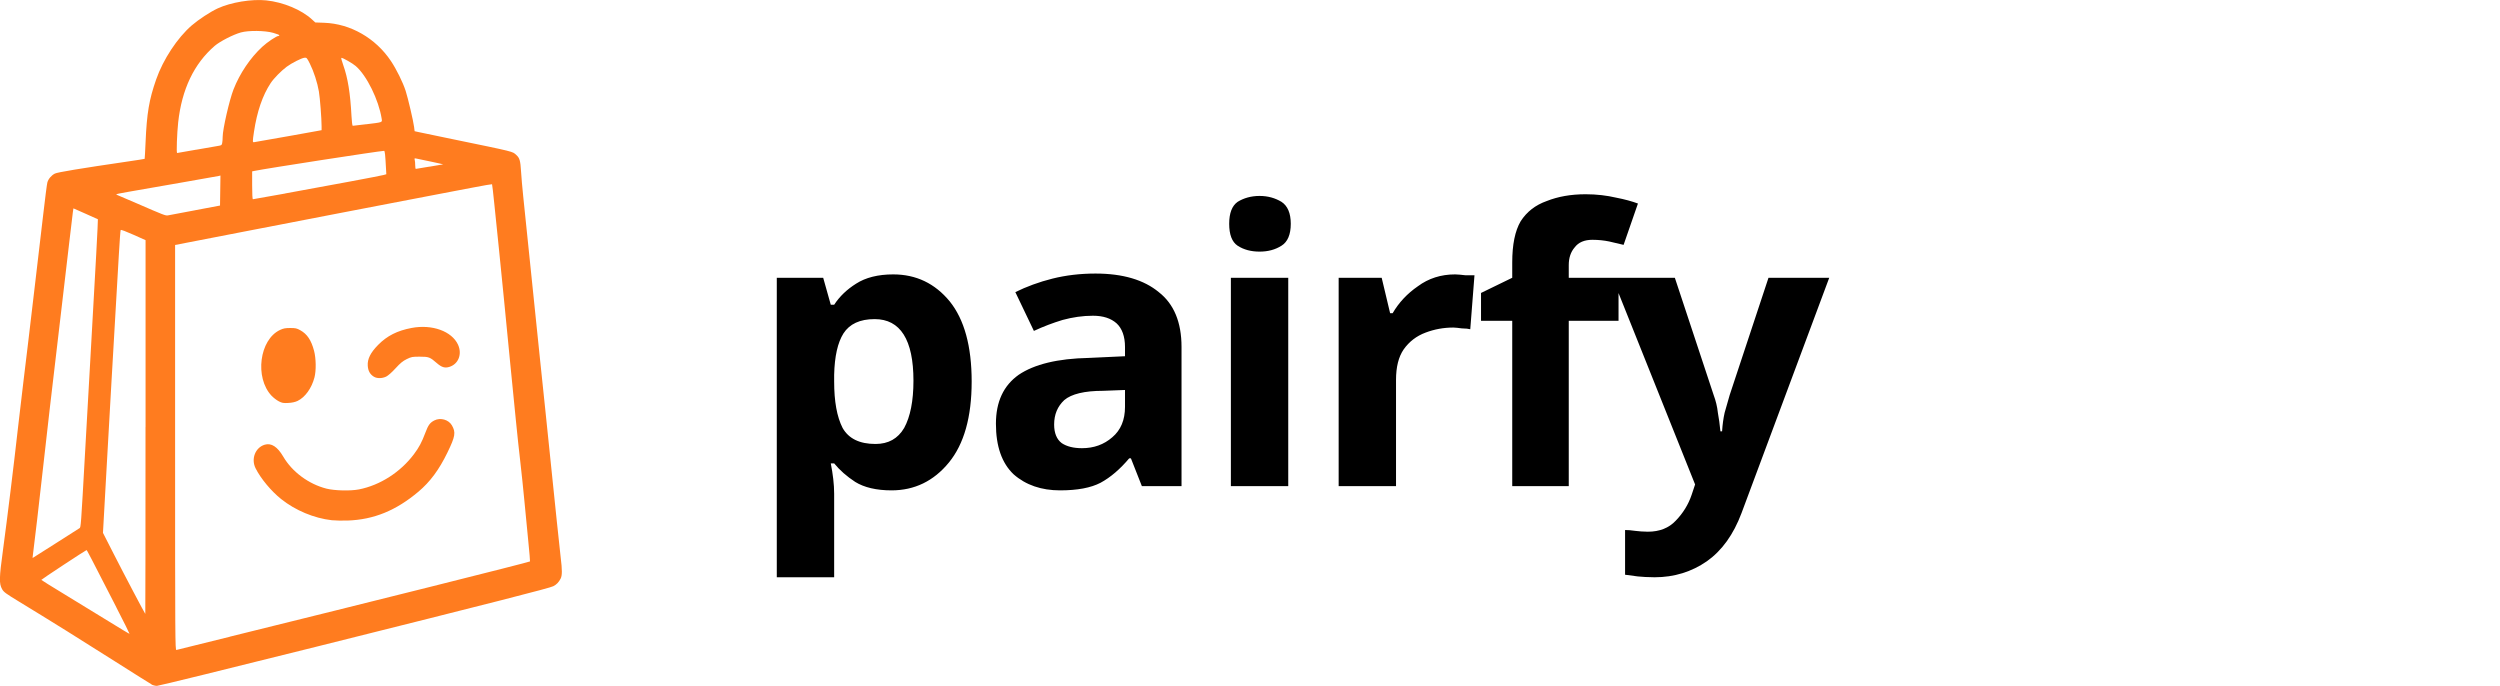
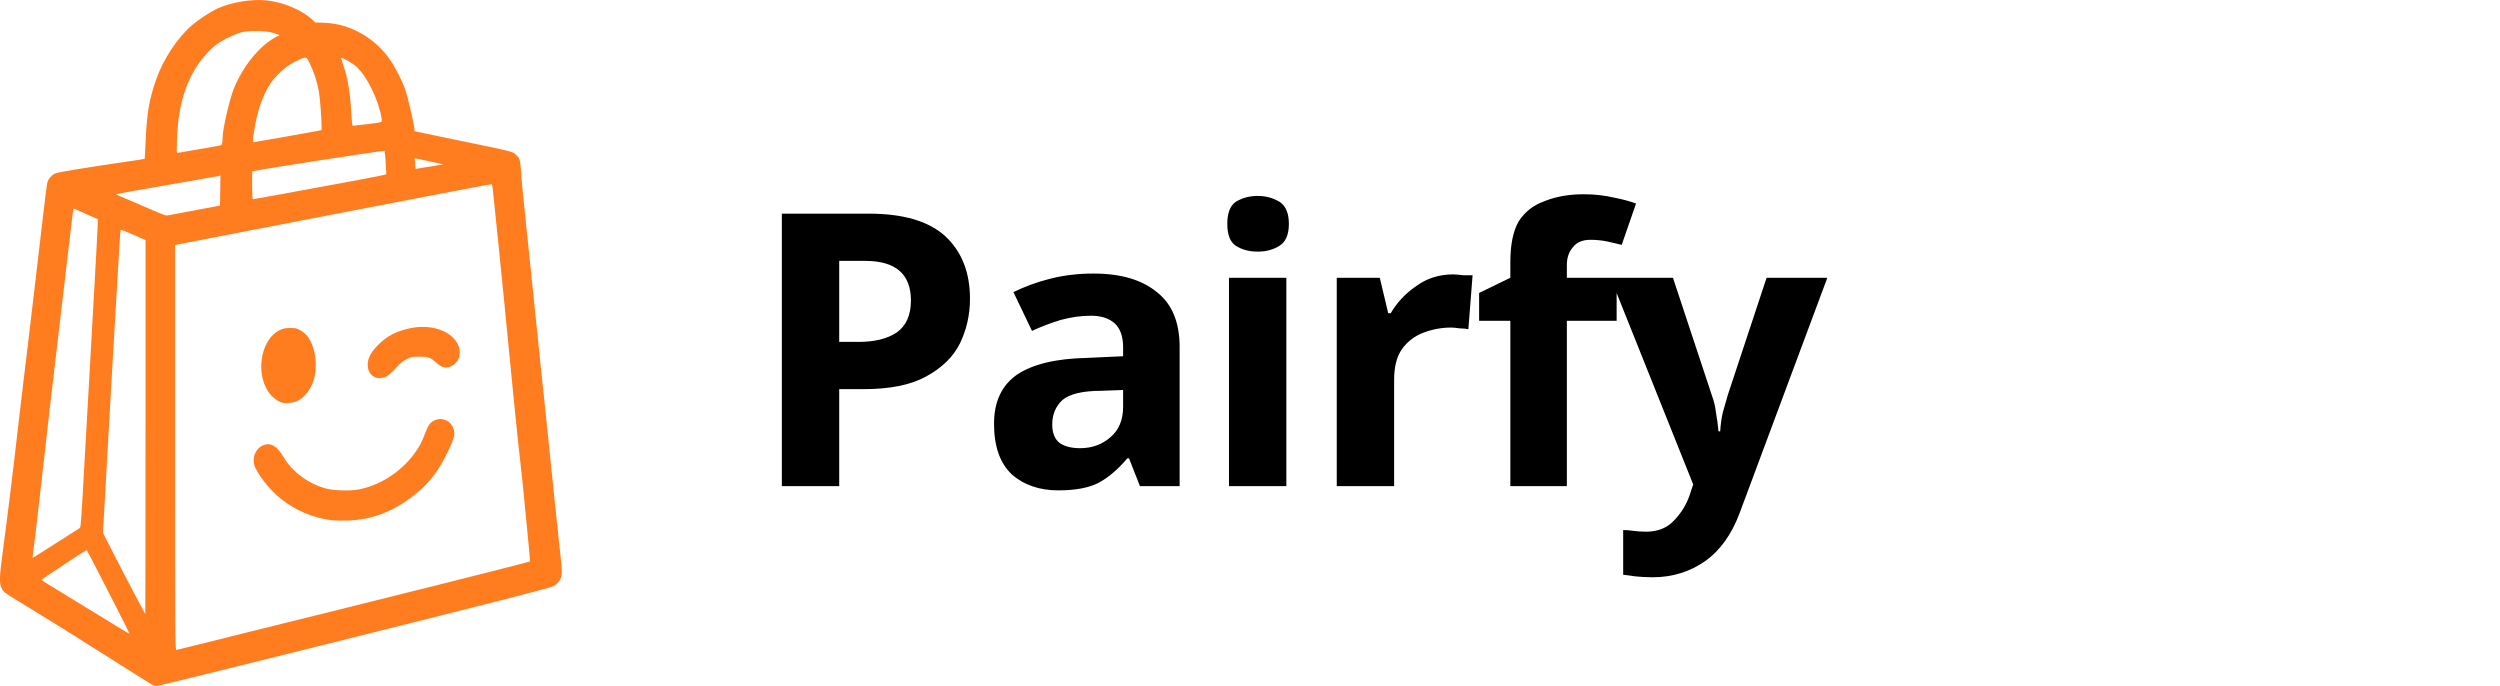
<svg xmlns="http://www.w3.org/2000/svg" width="175" height="48" viewBox="0 0 46.302 12.7" version="1.1" id="svg5">
  <defs id="defs2" />
  <g id="layer1">
    <path style="fill:#ff7c1f;fill-opacity:1;stroke-width:0.014" d="m 2.807,12.675 c -0.027,-0.014 -0.325,-0.202 -0.664,-0.417 -0.592,-0.377 -1.221,-0.769 -1.798,-1.12 -0.241,-0.147 -0.277,-0.173 -0.307,-0.228 -0.056,-0.102 -0.054,-0.201 0.018,-0.729 0.08,-0.591 0.199,-1.561 0.281,-2.292 0.035,-0.31 0.079,-0.685 0.098,-0.832 0.019,-0.148 0.057,-0.46 0.084,-0.695 0.027,-0.235 0.087,-0.742 0.133,-1.126 0.046,-0.385 0.112,-0.948 0.147,-1.252 0.035,-0.304 0.07,-0.576 0.078,-0.604 0.018,-0.066 0.073,-0.131 0.139,-0.165 0.049,-0.025 0.465,-0.094 1.358,-0.225 0.165,-0.024 0.303,-0.046 0.305,-0.048 0.002,-0.002 0.01,-0.14 0.017,-0.306 0.023,-0.538 0.065,-0.789 0.196,-1.164 0.13,-0.372 0.393,-0.771 0.659,-1.001 0.13,-0.112 0.344,-0.252 0.482,-0.316 0.243,-0.112 0.63,-0.176 0.897,-0.148 0.316,0.033 0.654,0.174 0.848,0.353 l 0.061,0.056 0.166,0.006 c 0.485,0.017 0.952,0.284 1.235,0.708 0.103,0.154 0.221,0.393 0.273,0.553 0.043,0.134 0.142,0.555 0.156,0.667 l 0.01,0.08 0.072,0.016 c 0.04,0.009 0.327,0.069 0.639,0.133 1.153,0.238 1.099,0.224 1.173,0.292 0.061,0.056 0.075,0.103 0.087,0.302 0.006,0.104 0.025,0.316 0.041,0.47 0.016,0.154 0.051,0.494 0.078,0.756 0.027,0.262 0.077,0.746 0.111,1.077 0.034,0.331 0.088,0.85 0.119,1.154 0.031,0.304 0.076,0.726 0.098,0.937 0.044,0.408 0.134,1.28 0.216,2.092 0.027,0.269 0.059,0.567 0.071,0.662 0.03,0.24 0.029,0.336 -4.76e-4,0.395 -0.034,0.067 -0.075,0.11 -0.136,0.141 -0.071,0.036 -1.013,0.277 -4.402,1.124 -1.588,0.397 -2.91,0.722 -2.939,0.722 -0.028,0 -0.073,-0.011 -0.1,-0.025 z m 1.449,-0.883 c 2.529,-0.624 5.543,-1.379 5.56,-1.394 0.003,-0.002 -0.011,-0.167 -0.031,-0.366 -0.02,-0.199 -0.052,-0.534 -0.072,-0.746 -0.02,-0.212 -0.054,-0.539 -0.076,-0.728 -0.022,-0.189 -0.06,-0.538 -0.083,-0.777 -0.023,-0.239 -0.071,-0.72 -0.106,-1.07 -0.035,-0.35 -0.085,-0.866 -0.112,-1.147 -0.027,-0.281 -0.071,-0.722 -0.098,-0.979 -0.027,-0.258 -0.065,-0.626 -0.084,-0.818 -0.019,-0.192 -0.038,-0.352 -0.041,-0.355 -0.003,-0.003 -0.159,0.024 -0.346,0.06 -0.187,0.036 -0.371,0.071 -0.41,0.078 -0.038,0.007 -0.397,0.076 -0.798,0.153 -0.4,0.077 -0.957,0.184 -1.238,0.238 -0.281,0.054 -1.088,0.21 -1.794,0.347 l -1.284,0.249 -1e-5,3.754 c -9e-6,3.569 0.001,3.754 0.024,3.747 0.013,-0.004 0.459,-0.114 0.99,-0.245 z m 1.889,-2.157 c -0.328,-0.037 -0.675,-0.182 -0.938,-0.392 -0.183,-0.146 -0.377,-0.378 -0.473,-0.569 -0.088,-0.174 -0.006,-0.386 0.17,-0.438 0.121,-0.036 0.235,0.038 0.342,0.221 0.165,0.283 0.471,0.509 0.801,0.593 0.152,0.038 0.445,0.045 0.602,0.014 0.39,-0.077 0.766,-0.318 1.016,-0.65 0.096,-0.128 0.146,-0.221 0.214,-0.402 0.052,-0.139 0.085,-0.184 0.165,-0.225 0.112,-0.058 0.264,-0.015 0.325,0.09 0.076,0.131 0.064,0.204 -0.083,0.506 -0.154,0.317 -0.32,0.541 -0.537,0.724 -0.416,0.35 -0.826,0.517 -1.311,0.534 -0.099,0.003 -0.231,5.5e-4 -0.292,-0.006 z m -0.982,-2.203 c -0.04,-0.02 -0.1,-0.067 -0.135,-0.104 -0.314,-0.336 -0.223,-1.038 0.158,-1.217 0.063,-0.029 0.098,-0.036 0.189,-0.036 0.098,-1e-5 0.121,0.005 0.186,0.041 0.128,0.071 0.204,0.184 0.256,0.383 0.037,0.14 0.04,0.365 0.007,0.492 -0.052,0.199 -0.173,0.367 -0.312,0.434 -0.046,0.022 -0.102,0.034 -0.173,0.038 -0.092,0.005 -0.114,0.001 -0.177,-0.031 z m 1.763,-0.454 c -0.073,-0.045 -0.109,-0.108 -0.115,-0.206 -0.008,-0.123 0.051,-0.241 0.193,-0.385 0.166,-0.168 0.354,-0.263 0.619,-0.313 0.38,-0.072 0.745,0.06 0.86,0.31 0.08,0.175 0.007,0.361 -0.163,0.412 -0.083,0.025 -0.141,0.006 -0.231,-0.072 -0.126,-0.11 -0.147,-0.118 -0.316,-0.118 -0.138,-1.8e-4 -0.153,0.003 -0.24,0.045 -0.073,0.036 -0.118,0.073 -0.207,0.17 -0.068,0.075 -0.138,0.136 -0.174,0.154 -0.075,0.036 -0.17,0.037 -0.227,0.002 z m -4.771,4.27 c -0.481,-0.938 -0.544,-1.059 -0.552,-1.06 -0.011,-0.001 -0.838,0.543 -0.838,0.552 2.22e-4,0.004 0.191,0.122 0.423,0.263 0.233,0.141 0.599,0.365 0.814,0.498 0.215,0.133 0.394,0.241 0.397,0.238 0.003,-0.002 -0.107,-0.223 -0.245,-0.491 z m 0.541,-3.339 v -3.461 l -0.226,-0.101 c -0.137,-0.061 -0.229,-0.096 -0.235,-0.087 -0.005,0.008 -0.02,0.214 -0.034,0.459 -0.023,0.417 -0.106,1.844 -0.135,2.327 -0.007,0.119 -0.046,0.803 -0.086,1.52 l -0.073,1.303 0.199,0.39 c 0.199,0.391 0.579,1.111 0.585,1.111 0.002,10e-6 0.004,-1.557 0.004,-3.461 z m -1.667,2.156 c 0.232,-0.148 0.431,-0.276 0.444,-0.283 0.025,-0.016 0.025,-0.016 0.104,-1.427 0.024,-0.423 0.068,-1.204 0.098,-1.735 0.095,-1.664 0.143,-2.555 0.138,-2.559 -0.003,-0.002 -0.106,-0.048 -0.229,-0.103 l -0.224,-0.099 -0.01,0.065 c -0.005,0.036 -0.035,0.288 -0.067,0.562 -0.031,0.273 -0.101,0.865 -0.154,1.315 -0.144,1.211 -0.286,2.437 -0.357,3.085 -0.05,0.456 -0.12,1.052 -0.165,1.41 -0.003,0.021 -0.004,0.038 -0.002,0.038 0.002,0 0.192,-0.121 0.424,-0.269 z m 2.584,-6.171 0.462,-0.087 0.004,-0.278 0.004,-0.278 -0.032,0.008 c -0.017,0.004 -0.328,0.059 -0.689,0.122 -1.022,0.177 -1.2,0.209 -1.207,0.216 -0.004,0.004 0.009,0.013 0.029,0.02 0.019,0.007 0.173,0.073 0.341,0.146 0.517,0.225 0.54,0.233 0.586,0.226 0.023,-0.004 0.25,-0.047 0.504,-0.095 z m 1.668,-0.311 c 0.839,-0.152 1.765,-0.325 1.824,-0.342 l 0.05,-0.014 -0.005,-0.087 c -0.015,-0.288 -0.022,-0.346 -0.037,-0.346 -0.074,0 -2.208,0.33 -2.405,0.372 l -0.038,0.008 v 0.258 c 0,0.158 0.005,0.258 0.014,0.258 0.007,0 0.277,-0.048 0.598,-0.106 z m 2.674,-0.496 c 0.133,-0.023 0.247,-0.042 0.252,-0.043 0.005,-4.3e-4 -0.095,-0.023 -0.222,-0.05 -0.127,-0.027 -0.249,-0.053 -0.272,-0.057 -0.038,-0.008 -0.04,-0.006 -0.032,0.025 0.005,0.018 0.009,0.064 0.009,0.1 1.38e-4,0.036 0.005,0.066 0.011,0.066 0.006,-1e-5 0.12,-0.019 0.253,-0.042 z m -4.321,-0.314 c 0.188,-0.034 0.372,-0.066 0.408,-0.071 0.058,-0.009 0.066,-0.014 0.073,-0.052 0.005,-0.023 0.009,-0.075 0.009,-0.116 0,-0.14 0.124,-0.681 0.201,-0.878 0.116,-0.296 0.31,-0.584 0.532,-0.789 0.094,-0.087 0.264,-0.201 0.3,-0.201 0.009,0 0.017,-0.006 0.017,-0.013 0,-0.007 -0.052,-0.027 -0.115,-0.045 -0.152,-0.043 -0.456,-0.047 -0.598,-0.007 -0.144,0.04 -0.388,0.166 -0.485,0.249 -0.383,0.33 -0.609,0.805 -0.676,1.416 -0.022,0.205 -0.035,0.568 -0.02,0.568 0.007,0 0.167,-0.028 0.355,-0.062 z m 1.245,-0.17 c 0.073,-0.012 0.306,-0.053 0.518,-0.091 0.212,-0.038 0.424,-0.076 0.472,-0.085 l 0.087,-0.016 v -0.072 c 0,-0.143 -0.029,-0.522 -0.05,-0.645 -0.027,-0.162 -0.095,-0.371 -0.167,-0.515 -0.054,-0.108 -0.06,-0.114 -0.099,-0.11 -0.055,0.006 -0.237,0.098 -0.33,0.167 -0.101,0.075 -0.239,0.215 -0.297,0.303 -0.15,0.227 -0.253,0.528 -0.309,0.9 -0.029,0.194 -0.029,0.202 0.01,0.193 0.017,-0.004 0.091,-0.017 0.164,-0.029 z m 1.9,-0.301 c 0.318,-0.039 0.3,-0.033 0.29,-0.103 -0.054,-0.347 -0.278,-0.803 -0.482,-0.977 -0.058,-0.05 -0.235,-0.151 -0.264,-0.151 -0.008,0 0.007,0.06 0.034,0.134 0.085,0.238 0.131,0.522 0.153,0.947 0.005,0.1 0.015,0.178 0.023,0.178 0.007,0 0.118,-0.013 0.247,-0.029 z" id="path881" />
    <text xml:space="preserve" style="font-size:7.056px;line-height:1.25;font-family:'Inter 28pt';-inkscape-font-specification:'Inter 28pt';letter-spacing:-0.159px;fill:#1573ff;fill-opacity:1;stroke-width:0.132;stroke-miterlimit:4;stroke-dasharray:none" x="13.841" y="9.004" id="text3040">
-       <tspan style="font-style:normal;font-variant:normal;font-weight:bold;font-stretch:normal;font-size:7.056px;font-family:'Inter 28pt';-inkscape-font-specification:'Inter 28pt Bold';fill:#000000;fill-opacity:1;stroke-width:0.132;stroke-miterlimit:4;stroke-dasharray:none" x="13.841" y="9.004" id="tspan13110">pairfy</tspan>
+       <tspan style="font-style:normal;font-variant:normal;font-weight:bold;font-stretch:normal;font-size:7.056px;font-family:'Inter 28pt';-inkscape-font-specification:'Inter 28pt Bold';fill:#000000;fill-opacity:1;stroke-width:0.132;stroke-miterlimit:4;stroke-dasharray:none" x="13.841" y="9.004" id="tspan13110">Pairfy</tspan>
    </text>
    <text xml:space="preserve" style="font-size:10.583px;line-height:1.25;font-family:'Inter 28pt';-inkscape-font-specification:'Inter 28pt';stroke-width:0.265" x="48.528" y="16.412" id="text5743">
      <tspan id="tspan5741" style="stroke-width:0.265" x="48.528" y="16.412" />
    </text>
  </g>
</svg>
